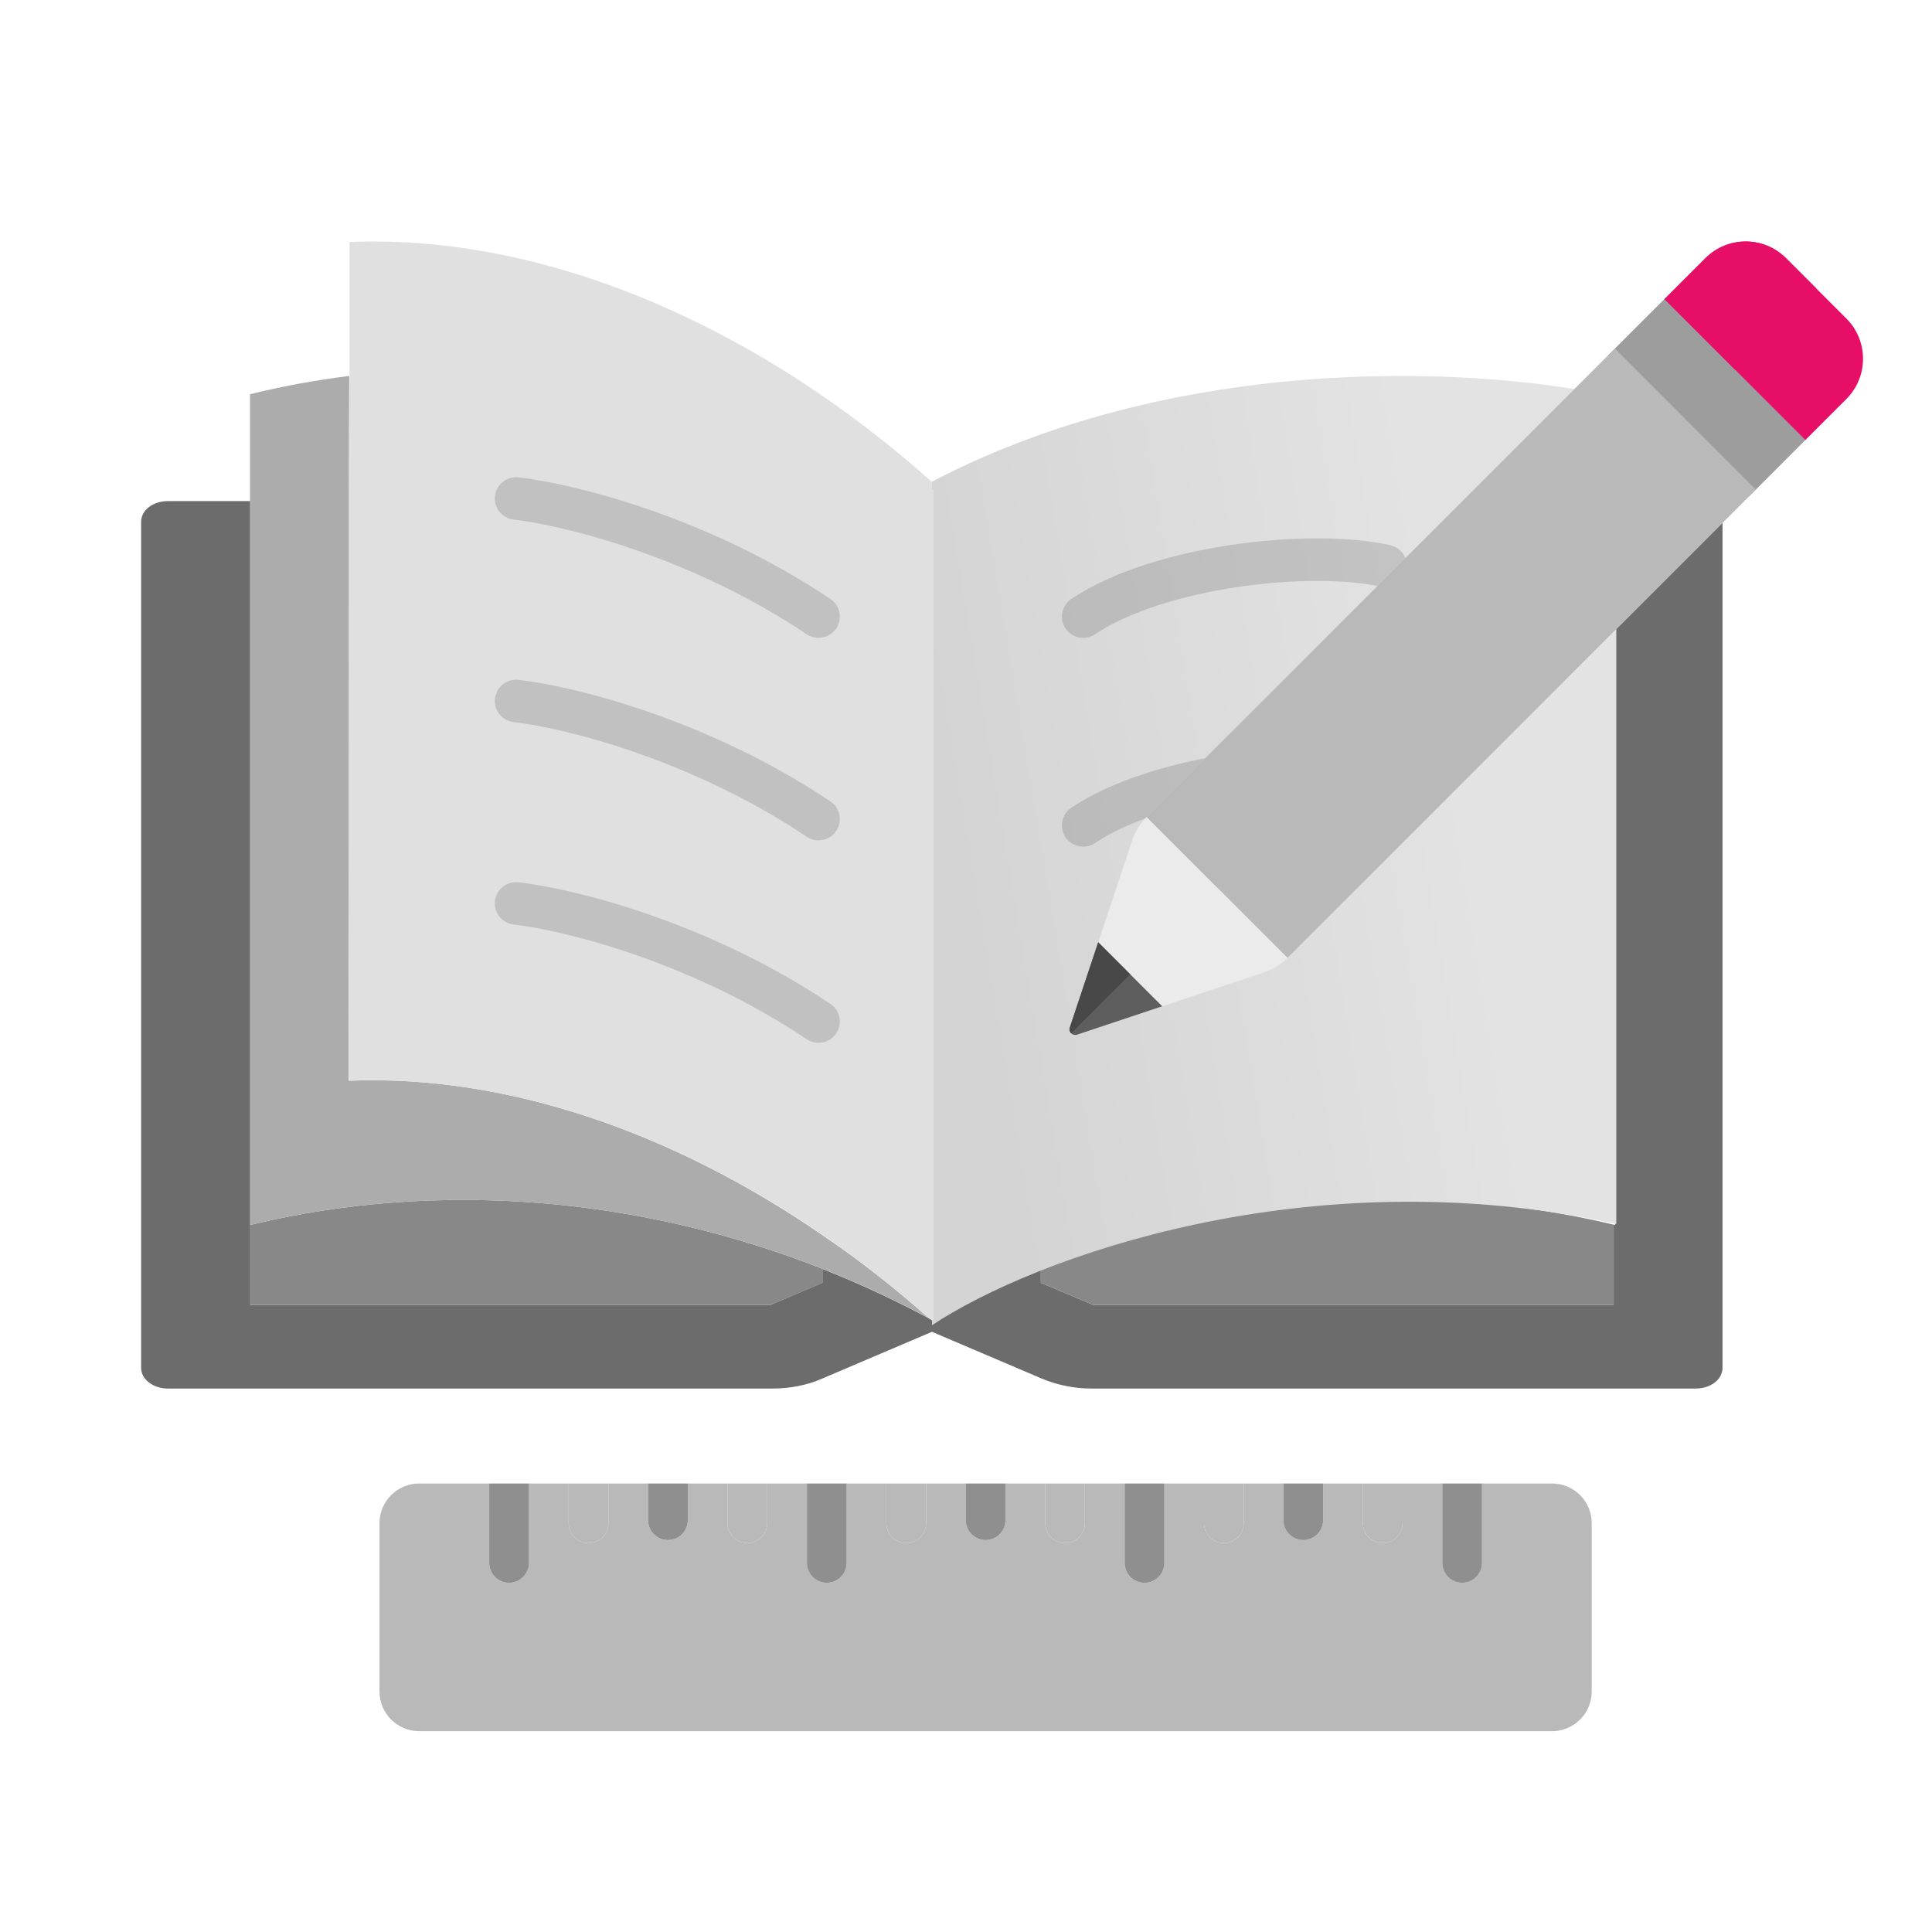
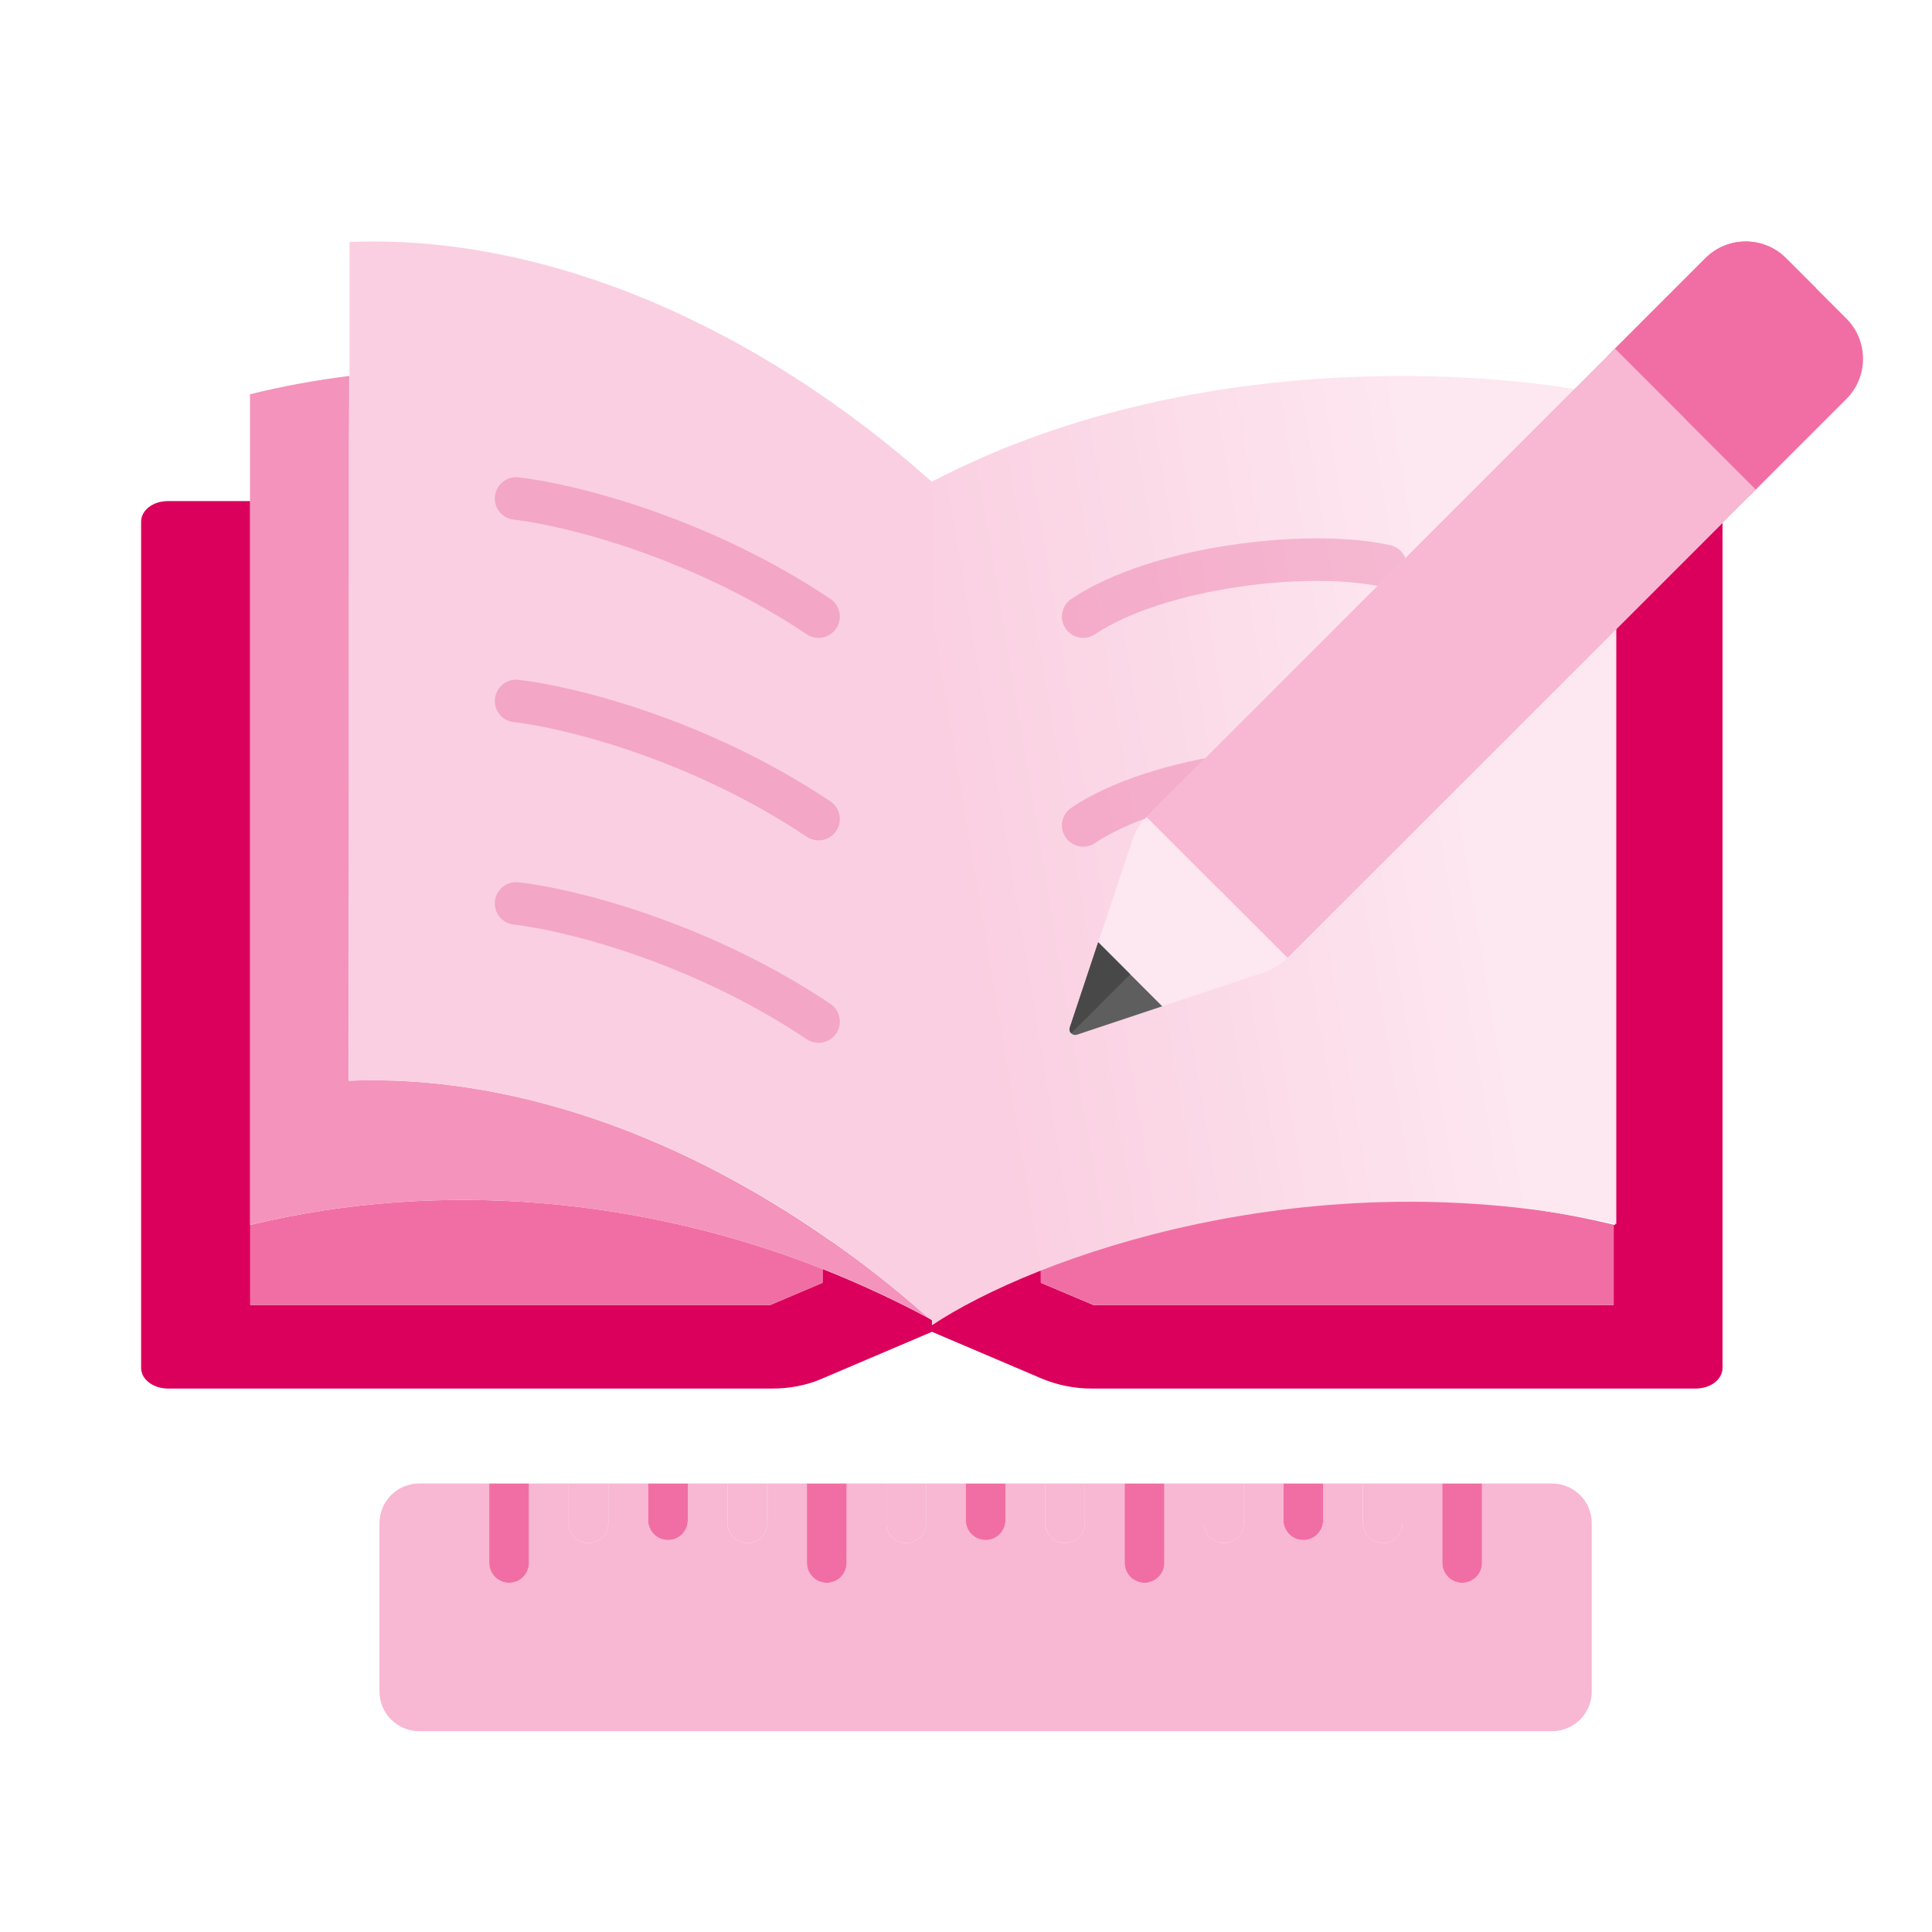
<svg xmlns="http://www.w3.org/2000/svg" width="56" height="56" viewBox="0 0 56 56" fill="none">
  <rect width="56" height="56" fill="#E1E1E1" />
  <g id="Oldies">
    <path d="M-367 -1093C-367 -1094.1 -366.105 -1095 -365 -1095H1991C1992.1 -1095 1993 -1094.1 1993 -1093V2107C1993 2108.1 1992.1 2109 1991 2109H-365C-366.105 2109 -367 2108.1 -367 2107V-1093Z" fill="#D5D5D5" />
-     <path d="M-365 -1095V-1094H1991V-1095V-1096H-365V-1095ZM1993 -1093H1992V2107H1993H1994V-1093H1993ZM1991 2109V2108H-365V2109V2110H1991V2109ZM-367 2107H-366V-1093H-367H-368V2107H-367ZM-365 2109V2108C-365.552 2108 -366 2107.55 -366 2107H-367H-368C-368 2108.66 -366.657 2110 -365 2110V2109ZM1993 2107H1992C1992 2107.55 1991.55 2108 1991 2108V2109V2110C1992.66 2110 1994 2108.66 1994 2107H1993ZM1991 -1095V-1094C1991.55 -1094 1992 -1093.55 1992 -1093H1993H1994C1994 -1094.66 1992.66 -1096 1991 -1096V-1095ZM-365 -1095V-1096C-366.657 -1096 -368 -1094.66 -368 -1093H-367H-366C-366 -1093.55 -365.552 -1094 -365 -1094V-1095Z" fill="black" fill-opacity="0.1" />
+     <path d="M-365 -1095V-1094H1991V-1095V-1096H-365V-1095ZM1993 -1093H1992V2107H1993H1994V-1093H1993ZM1991 2109V2108H-365V2109V2110H1991V2109ZM-367 2107H-366V-1093H-367H-368V2107H-367ZM-365 2109V2108C-365.552 2108 -366 2107.55 -366 2107H-367H-368C-368 2108.66 -366.657 2110 -365 2110V2109ZM1993 2107H1992C1992 2107.55 1991.55 2108 1991 2108V2109V2110C1992.66 2110 1994 2108.66 1994 2107H1993ZM1991 -1095V-1094C1991.55 -1094 1992 -1093.55 1992 -1093H1993H1994C1994 -1094.66 1992.66 -1096 1991 -1096V-1095ZM-365 -1095V-1096C-366.657 -1096 -368 -1094.66 -368 -1093H-367H-366C-366 -1093.55 -365.552 -1094 -365 -1094V-1095Z" fill="#1A1A1A" fill-opacity="0.1" />
    <g id="Onboarding survey">
      <rect x="-168" y="-100" width="392" height="256" rx="32" fill="white" />
      <g id="Onboarding &gt; Education" clip-path="url(#clip0_3348_51605)">
        <g id="Layer_1">
          <g id="Group">
            <g id="Group_2">
-               <path id="Vector" d="M27.266 38.145C27.212 38.185 27.167 38.233 27.113 38.282V38.225C27.131 38.217 27.149 38.209 27.167 38.193H27.176C27.203 38.177 27.239 38.161 27.266 38.145Z" fill="#DDDDDD" />
+               <path id="Vector" d="M27.266 38.145C27.212 38.185 27.167 38.233 27.113 38.282V38.225C27.131 38.217 27.149 38.209 27.167 38.193H27.176C27.203 38.177 27.239 38.161 27.266 38.145Z" fill="#FACFE1" />
            </g>
-             <path id="Vector_2" d="M27.032 38.274C27.023 38.282 27.023 38.282 27.014 38.282V38.258L27.032 38.274Z" fill="#CACACA" />
-             <path id="Vector_3" d="M27.301 38.113L27.292 38.129C27.283 38.129 27.274 38.137 27.274 38.137L27.301 38.113Z" fill="#CACACA" />
-             <path id="Vector_4" d="M49.155 14.524H46.818V35.505C46.809 35.498 46.782 35.498 46.773 35.498V37.824H31.688L30.169 37.182V36.797C29.171 37.191 28.2 37.64 27.265 38.137H27.256C27.22 38.153 27.193 38.169 27.157 38.193H27.148C27.131 38.202 27.113 38.209 27.095 38.225C27.077 38.233 27.059 38.242 27.041 38.258C27.032 38.266 27.032 38.266 27.023 38.274H27.014L26.996 38.258C26.987 38.258 26.987 38.25 26.987 38.25C26.96 38.233 26.933 38.218 26.906 38.202C25.917 37.672 24.892 37.199 23.84 36.781V37.182L22.33 37.824H7.254V14.524H4.872C4.431 14.524 4.09 14.789 4.09 15.126V39.646C4.09 39.983 4.44 40.248 4.872 40.248H22.393C22.896 40.248 23.4 40.151 23.831 39.959L27.014 38.603L30.196 39.959C30.637 40.143 31.131 40.248 31.634 40.248H49.146C49.587 40.248 49.928 39.983 49.928 39.646V15.126C49.937 14.789 49.587 14.524 49.155 14.524Z" fill="#6C6C6C" />
-             <path id="Vector_5" d="M23.849 36.781V37.182L22.339 37.824H7.254V35.505C12.801 34.165 18.662 34.735 23.849 36.781Z" fill="#888888" />
-             <path id="Vector_6" d="M46.774 35.498V37.824H31.689L30.17 37.182V36.797C35.366 34.743 41.236 34.166 46.774 35.498Z" fill="#888888" />
-             <path id="Vector_7" d="M26.916 38.202C25.927 37.672 24.902 37.199 23.85 36.781C18.663 34.735 12.802 34.166 7.246 35.506V11.427C8.19 11.194 9.152 11.018 10.123 10.897C10.114 12.109 10.114 13.312 10.114 14.524V16.939C10.114 21.737 10.114 26.527 10.105 31.325C14.69 31.141 19.517 32.826 23.841 35.803C24.911 36.525 25.936 37.335 26.916 38.202Z" fill="#ACACAC" />
+             <path id="Vector_2" d="M27.032 38.274C27.023 38.282 27.023 38.282 27.014 38.282V38.258L27.032 38.274Z" fill="#F8B7D2" />
+             <path id="Vector_3" d="M27.301 38.113L27.292 38.129C27.283 38.129 27.274 38.137 27.274 38.137L27.301 38.113Z" fill="#F8B7D2" />
+             <path id="Vector_4" d="M49.155 14.524H46.818V35.505C46.809 35.498 46.782 35.498 46.773 35.498V37.824H31.688L30.169 37.182V36.797C29.171 37.191 28.2 37.64 27.265 38.137H27.256C27.22 38.153 27.193 38.169 27.157 38.193H27.148C27.131 38.202 27.113 38.209 27.095 38.225C27.077 38.233 27.059 38.242 27.041 38.258C27.032 38.266 27.032 38.266 27.023 38.274H27.014L26.996 38.258C26.987 38.258 26.987 38.25 26.987 38.25C26.96 38.233 26.933 38.218 26.906 38.202C25.917 37.672 24.892 37.199 23.84 36.781V37.182L22.33 37.824H7.254V14.524H4.872C4.431 14.524 4.09 14.789 4.09 15.126V39.646C4.09 39.983 4.44 40.248 4.872 40.248H22.393C22.896 40.248 23.4 40.151 23.831 39.959L27.014 38.603L30.196 39.959C30.637 40.143 31.131 40.248 31.634 40.248H49.146C49.587 40.248 49.928 39.983 49.928 39.646V15.126C49.937 14.789 49.587 14.524 49.155 14.524Z" fill="#DB005B" />
+             <path id="Vector_5" d="M23.849 36.781V37.182L22.339 37.824H7.254V35.505C12.801 34.165 18.662 34.735 23.849 36.781Z" fill="#F16EA4" />
+             <path id="Vector_6" d="M46.774 35.498V37.824H31.689L30.17 37.182V36.797C35.366 34.743 41.236 34.166 46.774 35.498Z" fill="#F16EA4" />
+             <path id="Vector_7" d="M26.916 38.202C25.927 37.672 24.902 37.199 23.85 36.781C18.663 34.735 12.802 34.166 7.246 35.506V11.427C8.19 11.194 9.152 11.018 10.123 10.897C10.114 12.109 10.114 13.312 10.114 14.524V16.939C10.114 21.737 10.114 26.527 10.105 31.325C14.69 31.141 19.517 32.826 23.841 35.803C24.911 36.525 25.936 37.335 26.916 38.202Z" fill="#F493BB" />
            <path id="Vector 1232" d="M27.014 13.96C34.507 10.048 43.36 10.7 46.849 11.515V35.478C37.973 33.522 29.952 36.456 27.014 38.413V13.96Z" fill="url(#paint0_linear_3348_51605)" />
-             <path id="Vector_8" d="M27.059 14.203V38.258C27.05 38.266 27.05 38.266 27.041 38.274H27.032L27.014 38.258C27.005 38.258 27.005 38.25 27.005 38.25C26.978 38.234 26.951 38.218 26.924 38.202C25.935 37.335 24.91 36.525 23.859 35.802C19.526 32.826 14.698 31.141 10.113 31.325C10.122 26.535 10.122 21.737 10.122 16.939V14.524C10.122 13.312 10.122 12.109 10.131 10.897V7.014C15.867 6.781 21.989 9.485 27.014 13.97V14.179C27.023 14.187 27.023 14.187 27.032 14.195H27.041C27.05 14.195 27.05 14.195 27.059 14.203Z" fill="#E0E0E0" />
+             <path id="Vector_8" d="M27.059 14.203V38.258C27.05 38.266 27.05 38.266 27.041 38.274H27.032L27.014 38.258C27.005 38.258 27.005 38.25 27.005 38.25C26.978 38.234 26.951 38.218 26.924 38.202C25.935 37.335 24.91 36.525 23.859 35.802C19.526 32.826 14.698 31.141 10.113 31.325C10.122 26.535 10.122 21.737 10.122 16.939V14.524C10.122 13.312 10.122 12.109 10.131 10.897V7.014C15.867 6.781 21.989 9.485 27.014 13.97V14.179C27.023 14.187 27.023 14.187 27.032 14.195H27.041C27.05 14.195 27.05 14.195 27.059 14.203Z" fill="#FACFE1" />
          </g>
          <g id="Group 9553">
-             <path id="Vector 1233" d="M14.959 14.449C16.42 14.612 20.219 15.525 23.726 17.872" stroke="#464646" stroke-opacity="0.2" stroke-width="1.233" stroke-linecap="round" />
-             <path id="Vector 1235" d="M40.164 16.405C37.972 15.916 33.589 16.405 31.397 17.872" stroke="#464646" stroke-opacity="0.2" stroke-width="1.233" stroke-linecap="round" />
-             <path id="Vector 1236" d="M40.164 22.457C37.972 21.968 33.589 22.457 31.397 23.924" stroke="#464646" stroke-opacity="0.2" stroke-width="1.233" stroke-linecap="round" />
-             <path id="Vector 1234" d="M14.959 20.318C16.42 20.481 20.219 21.393 23.726 23.741" stroke="#464646" stroke-opacity="0.2" stroke-width="1.233" stroke-linecap="round" />
-             <path id="Vector 1237" d="M14.959 26.186C16.42 26.349 20.219 27.262 23.726 29.61" stroke="#464646" stroke-opacity="0.2" stroke-width="1.233" stroke-linecap="round" />
+             <path id="Vector 1233" d="M14.959 14.449C16.42 14.612 20.219 15.525 23.726 17.872" stroke="#DB005B" stroke-opacity="0.2" stroke-width="1.233" stroke-linecap="round" />
+             <path id="Vector 1235" d="M40.164 16.405C37.972 15.916 33.589 16.405 31.397 17.872" stroke="#DB005B" stroke-opacity="0.2" stroke-width="1.233" stroke-linecap="round" />
+             <path id="Vector 1236" d="M40.164 22.457C37.972 21.968 33.589 22.457 31.397 23.924" stroke="#DB005B" stroke-opacity="0.2" stroke-width="1.233" stroke-linecap="round" />
+             <path id="Vector 1234" d="M14.959 20.318C16.42 20.481 20.219 21.393 23.726 23.741" stroke="#DB005B" stroke-opacity="0.2" stroke-width="1.233" stroke-linecap="round" />
+             <path id="Vector 1237" d="M14.959 26.186C16.42 26.349 20.219 27.262 23.726 29.61" stroke="#DB005B" stroke-opacity="0.2" stroke-width="1.233" stroke-linecap="round" />
          </g>
          <g id="Layer_1_2" clip-path="url(#clip1_3348_51605)">
-             <path id="Vector_9" d="M36.659 28.177L31.218 29.991C31.088 30.034 30.966 29.911 31.009 29.782L32.823 24.34C32.904 24.098 33.04 23.877 33.221 23.696L49.434 7.483C50.078 6.839 51.123 6.839 51.767 7.483L53.517 9.233C54.161 9.877 54.161 10.921 53.517 11.566L37.304 27.779C37.123 27.96 36.902 28.096 36.659 28.177Z" fill="#EBEBEB" />
-             <path id="Vector_10" d="M52.35 12.732L48.268 8.65L46.597 10.32L50.68 14.403L52.35 12.732Z" fill="#9D9D9D" />
-             <path id="Vector_11" d="M48.267 8.65L46.597 10.32L48.638 12.362L50.308 10.691L48.267 8.65Z" fill="#9D9D9D" />
-             <path id="Vector_12" d="M50.892 14.191L46.81 10.108L33.238 23.68L37.321 27.763L50.892 14.191Z" fill="#B9B9B9" />
+             <path id="Vector_9" d="M36.659 28.177L31.218 29.991C31.088 30.034 30.966 29.911 31.009 29.782L32.823 24.34C32.904 24.098 33.04 23.877 33.221 23.696L49.434 7.483C50.078 6.839 51.123 6.839 51.767 7.483L53.517 9.233C54.161 9.877 54.161 10.921 53.517 11.566L37.304 27.779C37.123 27.96 36.902 28.096 36.659 28.177Z" fill="#FDE7F0" />
+             <path id="Vector_10" d="M52.35 12.732L48.268 8.65L46.597 10.32L50.68 14.403L52.35 12.732Z" fill="#F16EA4" />
+             <path id="Vector_11" d="M48.267 8.65L46.597 10.32L48.638 12.362L50.308 10.691L48.267 8.65Z" fill="#F16EA4" />
+             <path id="Vector_12" d="M50.892 14.191L46.81 10.108L33.238 23.68L37.321 27.763L50.892 14.191Z" fill="#F8B7D2" />
            <path id="Vector_13" d="M31.832 27.312L31.009 29.783C30.966 29.912 31.088 30.034 31.218 29.991L33.688 29.168L31.832 27.312Z" fill="#5E5E5E" />
            <path id="Vector_14" d="M31.832 27.312L31.009 29.783C30.987 29.847 31.007 29.91 31.049 29.952L32.76 28.24L31.832 27.312Z" fill="#484848" />
-             <path id="Vector_15" d="M46.81 10.108L33.238 23.679L35.28 25.721L48.851 12.149L46.81 10.108Z" fill="#B9B9B9" />
-             <path id="Vector_16" d="M48.247 8.67L52.33 12.753L53.517 11.566C54.161 10.922 54.161 9.877 53.517 9.233L51.767 7.483C51.123 6.839 50.079 6.839 49.434 7.483L48.247 8.67Z" fill="#E70E68" />
-             <path id="Vector_17" d="M52.642 8.358L51.767 7.483C51.123 6.839 50.079 6.839 49.434 7.483L48.247 8.67L50.288 10.712L52.642 8.358Z" fill="#E70E68" />
+             <path id="Vector_15" d="M46.81 10.108L33.238 23.679L35.28 25.721L48.851 12.149L46.81 10.108Z" fill="#F8B7D2" />
+             <path id="Vector_16" d="M48.247 8.67L52.33 12.753L53.517 11.566C54.161 10.922 54.161 9.877 53.517 9.233L51.767 7.483C51.123 6.839 50.079 6.839 49.434 7.483L48.247 8.67Z" fill="#F16EA4" />
+             <path id="Vector_17" d="M52.642 8.358L51.767 7.483C51.123 6.839 50.079 6.839 49.434 7.483L48.247 8.67L50.288 10.712L52.642 8.358Z" fill="#F16EA4" />
          </g>
        </g>
        <g id="Group_3">
-           <path id="Vector_18" d="M11 44.151L11 49.028C11 49.663 11.515 50.179 12.151 50.179L44.986 50.179C45.622 50.179 46.137 49.663 46.137 49.028L46.137 44.151C46.137 43.515 45.622 43 44.986 43L42.957 43L42.957 45.302C42.957 45.62 42.699 45.878 42.381 45.878C42.063 45.878 41.806 45.62 41.806 45.302L41.806 43L40.655 43L40.655 44.151C40.655 44.469 40.397 44.727 40.079 44.727C39.761 44.727 39.504 44.469 39.504 44.151L39.504 43L38.352 43L38.352 44.063C38.352 44.381 38.095 44.639 37.777 44.639C37.459 44.639 37.201 44.381 37.201 44.063L37.201 43L36.05 43L36.05 44.151C36.05 44.469 35.793 44.727 35.475 44.727C35.157 44.727 34.899 44.469 34.899 44.151L34.899 43L33.748 43L33.748 45.302C33.748 45.62 33.491 45.878 33.173 45.878C32.855 45.878 32.597 45.62 32.597 45.302L32.597 43L31.446 43L31.446 44.151C31.446 44.469 31.189 44.727 30.87 44.727C30.552 44.727 30.295 44.469 30.295 44.151L30.295 43L29.144 43L29.144 44.063C29.144 44.381 28.887 44.639 28.568 44.639C28.25 44.639 27.993 44.381 27.993 44.063L27.993 43L26.842 43L26.842 44.151C26.842 44.469 26.584 44.727 26.266 44.727C25.948 44.727 25.691 44.469 25.691 44.151L25.691 43L24.54 43L24.54 45.302C24.54 45.62 24.282 45.878 23.964 45.878C23.646 45.878 23.389 45.62 23.389 45.302L23.389 43L22.238 43L22.238 44.151C22.238 44.469 21.98 44.727 21.662 44.727C21.344 44.727 21.086 44.469 21.086 44.151L21.086 43L19.935 43L19.935 44.063C19.935 44.381 19.678 44.639 19.36 44.639C19.042 44.639 18.784 44.381 18.784 44.063L18.784 43L17.634 43L17.634 44.151C17.634 44.469 17.376 44.727 17.058 44.727C16.74 44.727 16.483 44.469 16.483 44.151L16.483 43L15.332 43L15.332 45.302C15.332 45.62 15.074 45.878 14.756 45.878C14.438 45.878 14.181 45.62 14.181 45.302L14.181 43L12.151 43C11.515 43 11 43.515 11 44.151Z" fill="#B9B9B9" />
-           <path id="Vector_19" d="M35.475 44.727C35.793 44.727 36.05 44.469 36.05 44.151L36.05 43L34.899 43L34.899 44.151C34.899 44.469 35.157 44.727 35.475 44.727Z" fill="#B9B9B9" />
-           <path id="Vector_20" d="M30.87 44.727C31.189 44.727 31.446 44.469 31.446 44.151L31.446 43L30.295 43L30.295 44.151C30.295 44.469 30.552 44.727 30.87 44.727Z" fill="#B9B9B9" />
-           <path id="Vector_21" d="M33.173 45.878C33.491 45.878 33.749 45.62 33.749 45.302L33.749 43L32.598 43L32.598 45.302C32.598 45.62 32.855 45.878 33.173 45.878Z" fill="#8F8F8F" />
-           <path id="Vector_22" d="M37.777 44.639C38.095 44.639 38.352 44.381 38.352 44.063L38.352 43L37.201 43L37.201 44.063C37.201 44.381 37.459 44.639 37.777 44.639Z" fill="#8F8F8F" />
-           <path id="Vector_23" d="M42.381 45.878C42.699 45.878 42.957 45.62 42.957 45.302L42.957 43L41.806 43L41.806 45.302C41.806 45.62 42.063 45.878 42.381 45.878Z" fill="#8F8F8F" />
-           <path id="Vector_24" d="M40.079 44.727C40.398 44.727 40.655 44.469 40.655 44.151L40.655 43L39.504 43L39.504 44.151C39.504 44.469 39.761 44.727 40.079 44.727Z" fill="#B9B9B9" />
-           <path id="Vector_25" d="M23.964 45.878C24.282 45.878 24.54 45.62 24.54 45.302L24.54 43L23.389 43L23.389 45.302C23.389 45.62 23.646 45.878 23.964 45.878Z" fill="#8F8F8F" />
-           <path id="Vector_26" d="M28.569 44.639C28.887 44.639 29.144 44.381 29.144 44.063L29.144 43L27.993 43L27.993 44.063C27.993 44.381 28.251 44.639 28.569 44.639Z" fill="#8F8F8F" />
-           <path id="Vector_27" d="M19.361 44.639C19.679 44.639 19.936 44.381 19.936 44.063L19.936 43L18.785 43L18.785 44.063C18.785 44.381 19.043 44.639 19.361 44.639Z" fill="#8F8F8F" />
-           <path id="Vector_28" d="M14.756 45.878C15.074 45.878 15.332 45.62 15.332 45.302L15.332 43L14.181 43L14.181 45.302C14.181 45.62 14.438 45.878 14.756 45.878Z" fill="#8F8F8F" />
-           <path id="Vector_29" d="M17.058 44.727C17.376 44.727 17.634 44.469 17.634 44.151L17.634 43L16.482 43L16.482 44.151C16.482 44.469 16.74 44.727 17.058 44.727Z" fill="#B9B9B9" />
-           <path id="Vector_30" d="M26.267 44.727C26.585 44.727 26.842 44.469 26.842 44.151L26.842 43L25.691 43L25.691 44.151C25.691 44.469 25.949 44.727 26.267 44.727Z" fill="#B9B9B9" />
-           <path id="Vector_31" d="M21.662 44.727C21.98 44.727 22.238 44.469 22.238 44.151L22.238 43L21.087 43L21.087 44.151C21.087 44.469 21.344 44.727 21.662 44.727Z" fill="#B9B9B9" />
+           <path id="Vector_18" d="M11 44.151L11 49.028C11 49.663 11.515 50.179 12.151 50.179L44.986 50.179C45.622 50.179 46.137 49.663 46.137 49.028L46.137 44.151C46.137 43.515 45.622 43 44.986 43L42.957 43L42.957 45.302C42.957 45.62 42.699 45.878 42.381 45.878C42.063 45.878 41.806 45.62 41.806 45.302L41.806 43L40.655 43L40.655 44.151C40.655 44.469 40.397 44.727 40.079 44.727C39.761 44.727 39.504 44.469 39.504 44.151L39.504 43L38.352 43L38.352 44.063C38.352 44.381 38.095 44.639 37.777 44.639C37.459 44.639 37.201 44.381 37.201 44.063L37.201 43L36.05 43L36.05 44.151C36.05 44.469 35.793 44.727 35.475 44.727C35.157 44.727 34.899 44.469 34.899 44.151L34.899 43L33.748 43L33.748 45.302C33.748 45.62 33.491 45.878 33.173 45.878C32.855 45.878 32.597 45.62 32.597 45.302L32.597 43L31.446 43L31.446 44.151C31.446 44.469 31.189 44.727 30.87 44.727C30.552 44.727 30.295 44.469 30.295 44.151L30.295 43L29.144 43L29.144 44.063C29.144 44.381 28.887 44.639 28.568 44.639C28.25 44.639 27.993 44.381 27.993 44.063L27.993 43L26.842 43L26.842 44.151C26.842 44.469 26.584 44.727 26.266 44.727C25.948 44.727 25.691 44.469 25.691 44.151L25.691 43L24.54 43L24.54 45.302C24.54 45.62 24.282 45.878 23.964 45.878C23.646 45.878 23.389 45.62 23.389 45.302L23.389 43L22.238 43L22.238 44.151C22.238 44.469 21.98 44.727 21.662 44.727C21.344 44.727 21.086 44.469 21.086 44.151L21.086 43L19.935 43L19.935 44.063C19.935 44.381 19.678 44.639 19.36 44.639C19.042 44.639 18.784 44.381 18.784 44.063L18.784 43L17.634 43L17.634 44.151C17.634 44.469 17.376 44.727 17.058 44.727C16.74 44.727 16.483 44.469 16.483 44.151L16.483 43L15.332 43L15.332 45.302C15.332 45.62 15.074 45.878 14.756 45.878C14.438 45.878 14.181 45.62 14.181 45.302L14.181 43L12.151 43C11.515 43 11 43.515 11 44.151Z" fill="#F8B7D2" />
+           <path id="Vector_19" d="M35.475 44.727C35.793 44.727 36.05 44.469 36.05 44.151L36.05 43L34.899 43L34.899 44.151C34.899 44.469 35.157 44.727 35.475 44.727Z" fill="#F8B7D2" />
+           <path id="Vector_20" d="M30.87 44.727C31.189 44.727 31.446 44.469 31.446 44.151L31.446 43L30.295 43L30.295 44.151C30.295 44.469 30.552 44.727 30.87 44.727Z" fill="#F8B7D2" />
+           <path id="Vector_21" d="M33.173 45.878C33.491 45.878 33.749 45.62 33.749 45.302L33.749 43L32.598 43L32.598 45.302C32.598 45.62 32.855 45.878 33.173 45.878Z" fill="#F16EA4" />
+           <path id="Vector_22" d="M37.777 44.639C38.095 44.639 38.352 44.381 38.352 44.063L38.352 43L37.201 43L37.201 44.063C37.201 44.381 37.459 44.639 37.777 44.639Z" fill="#F16EA4" />
+           <path id="Vector_23" d="M42.381 45.878C42.699 45.878 42.957 45.62 42.957 45.302L42.957 43L41.806 43L41.806 45.302C41.806 45.62 42.063 45.878 42.381 45.878Z" fill="#F16EA4" />
+           <path id="Vector_24" d="M40.079 44.727C40.398 44.727 40.655 44.469 40.655 44.151L40.655 43L39.504 43L39.504 44.151C39.504 44.469 39.761 44.727 40.079 44.727Z" fill="#F8B7D2" />
+           <path id="Vector_25" d="M23.964 45.878C24.282 45.878 24.54 45.62 24.54 45.302L24.54 43L23.389 43L23.389 45.302C23.389 45.62 23.646 45.878 23.964 45.878Z" fill="#F16EA4" />
+           <path id="Vector_26" d="M28.569 44.639C28.887 44.639 29.144 44.381 29.144 44.063L29.144 43L27.993 43L27.993 44.063C27.993 44.381 28.251 44.639 28.569 44.639Z" fill="#F16EA4" />
+           <path id="Vector_27" d="M19.361 44.639C19.679 44.639 19.936 44.381 19.936 44.063L19.936 43L18.785 43L18.785 44.063C18.785 44.381 19.043 44.639 19.361 44.639Z" fill="#F16EA4" />
+           <path id="Vector_28" d="M14.756 45.878C15.074 45.878 15.332 45.62 15.332 45.302L15.332 43L14.181 43L14.181 45.302C14.181 45.62 14.438 45.878 14.756 45.878Z" fill="#F16EA4" />
+           <path id="Vector_29" d="M17.058 44.727C17.376 44.727 17.634 44.469 17.634 44.151L17.634 43L16.482 43L16.482 44.151C16.482 44.469 16.74 44.727 17.058 44.727Z" fill="#F8B7D2" />
+           <path id="Vector_30" d="M26.267 44.727C26.585 44.727 26.842 44.469 26.842 44.151L26.842 43L25.691 43L25.691 44.151C25.691 44.469 25.949 44.727 26.267 44.727Z" fill="#F8B7D2" />
+           <path id="Vector_31" d="M21.662 44.727C21.98 44.727 22.238 44.469 22.238 44.151L22.238 43L21.087 43L21.087 44.151C21.087 44.469 21.344 44.727 21.662 44.727Z" fill="#F8B7D2" />
        </g>
      </g>
    </g>
  </g>
  <defs>
    <linearGradient id="paint0_linear_3348_51605" x1="27.014" y1="20.807" x2="41.727" y2="18.364" gradientUnits="userSpaceOnUse">
-       <stop stop-color="#D4D4D4" />
-       <stop offset="1" stop-color="#E3E3E3" />
+       <stop stop-color="#FACFE1" />
+       <stop offset="1" stop-color="#FDE7F0" />
    </linearGradient>
    <clipPath id="clip0_3348_51605">
      <rect width="56" height="56" fill="white" />
    </clipPath>
    <clipPath id="clip1_3348_51605">
      <rect width="23" height="23" fill="white" transform="translate(31 7)" />
    </clipPath>
  </defs>
</svg>
